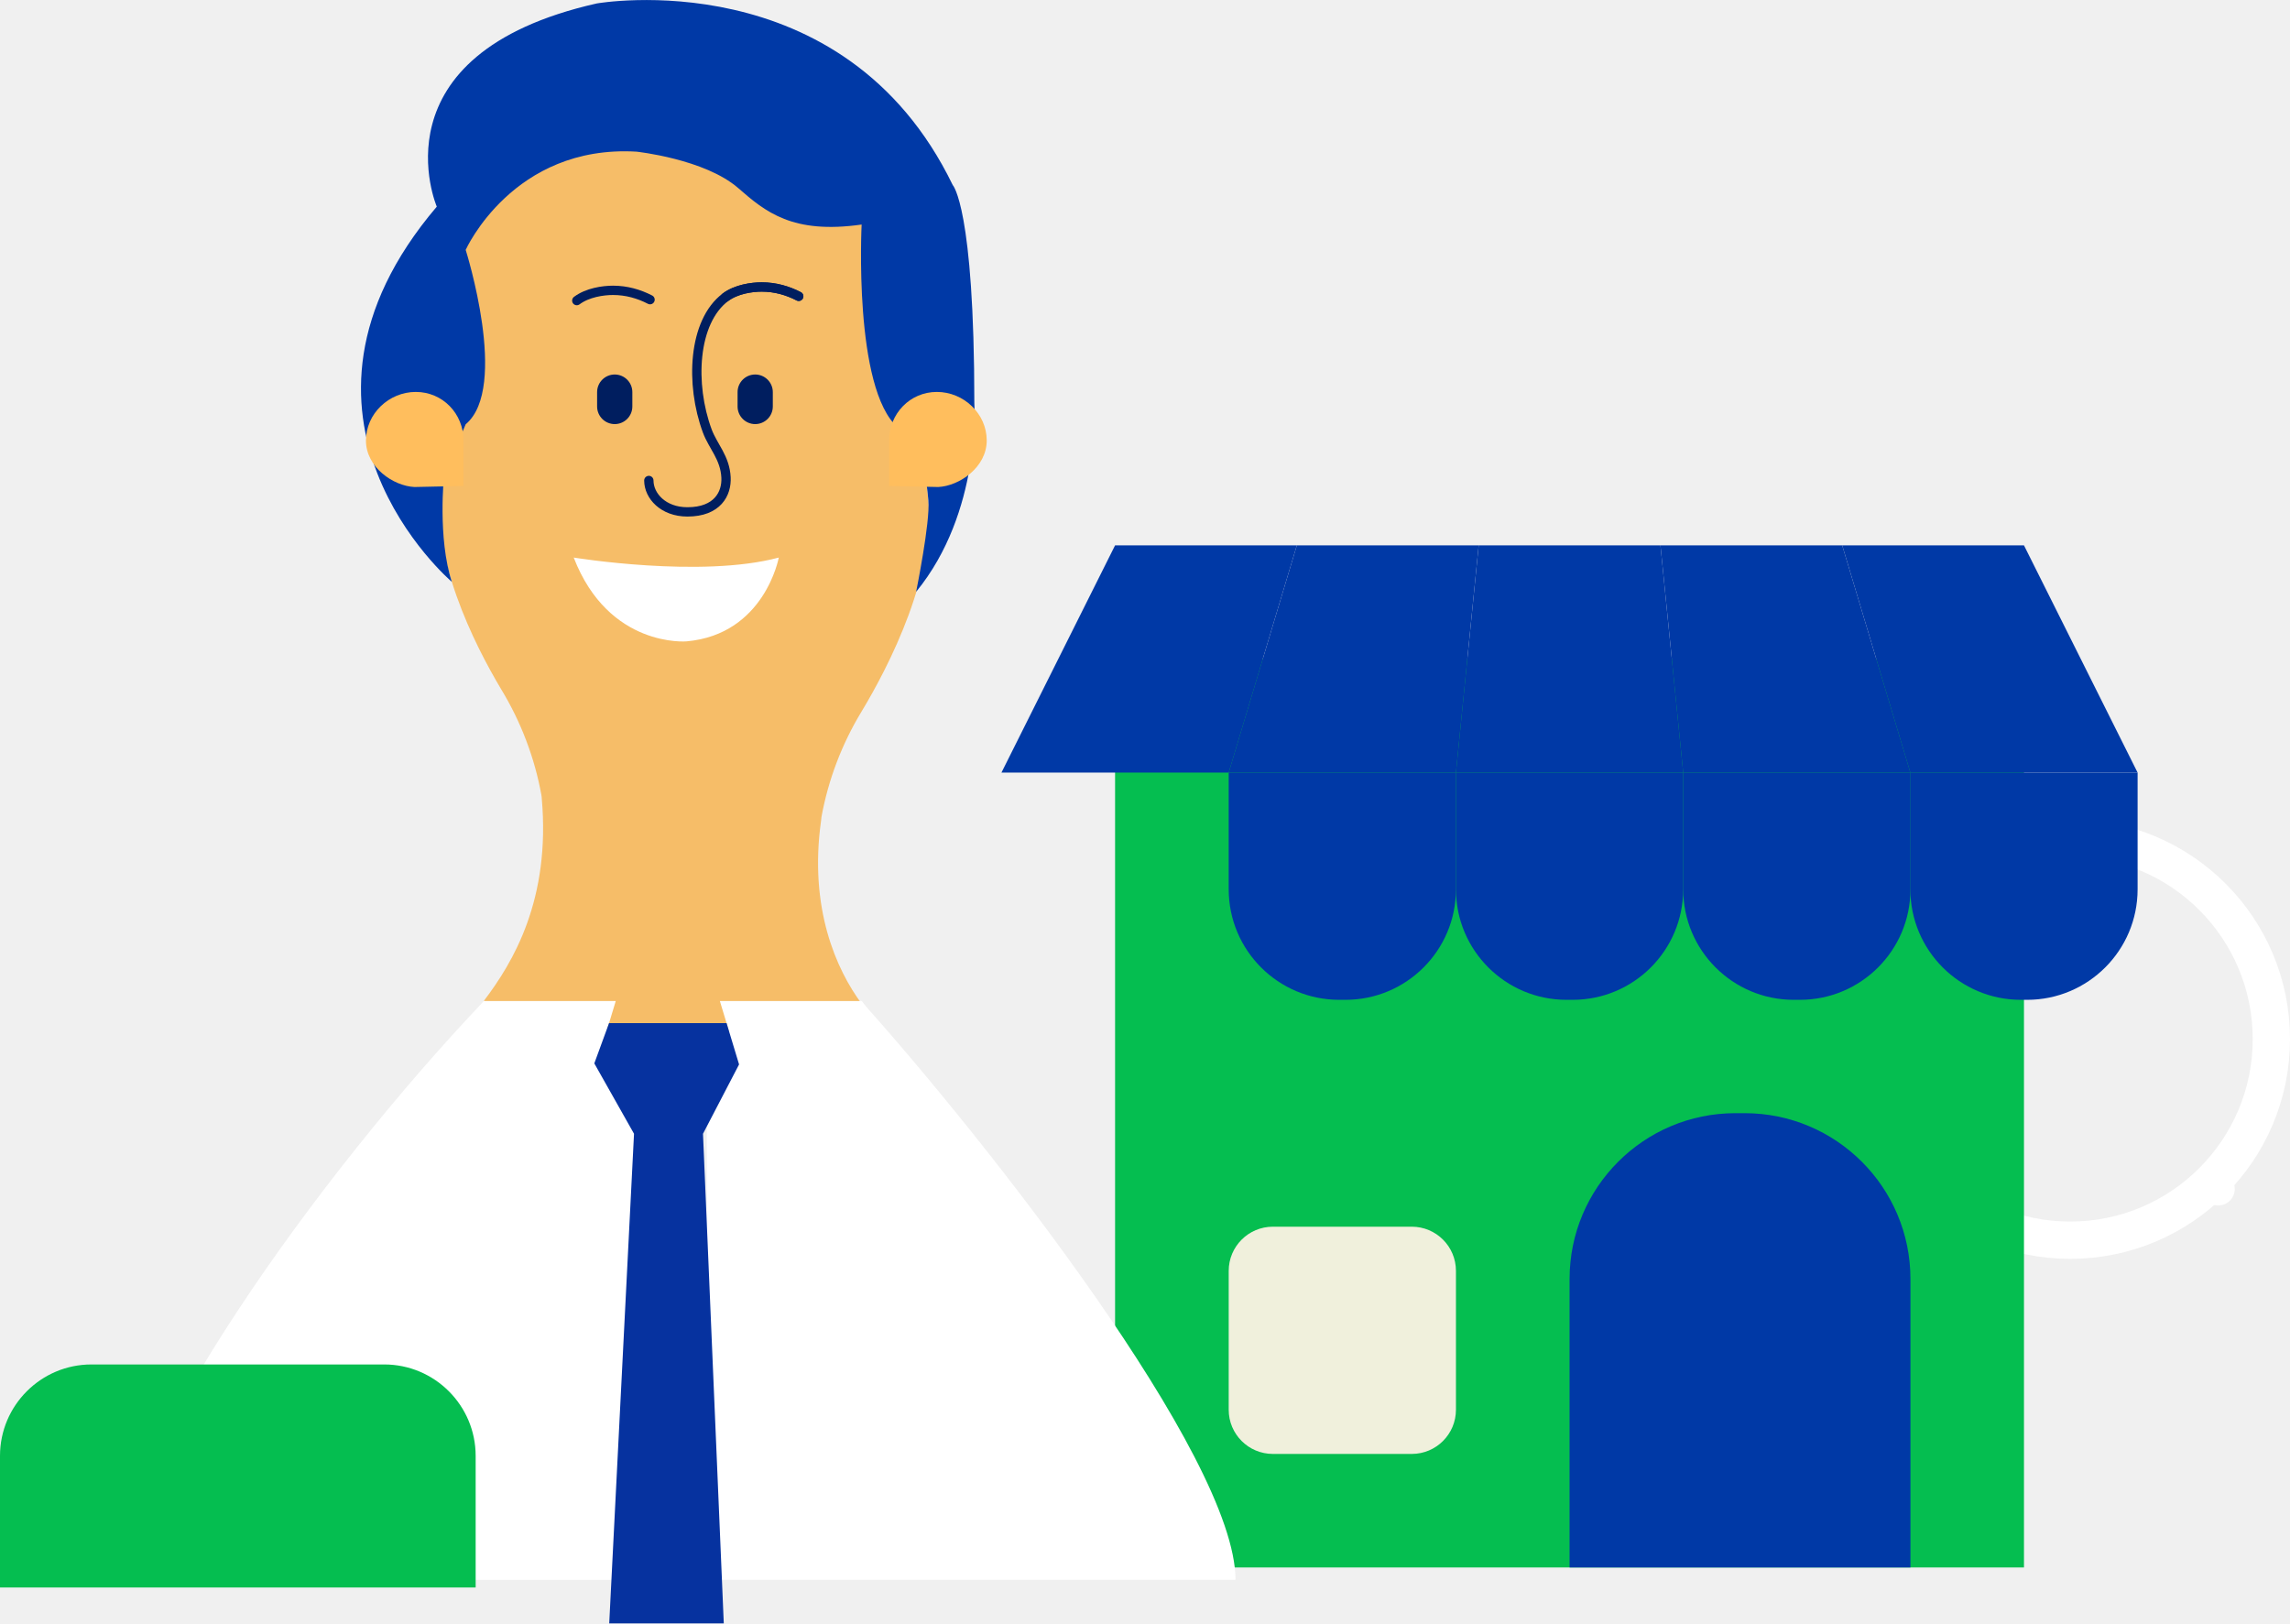
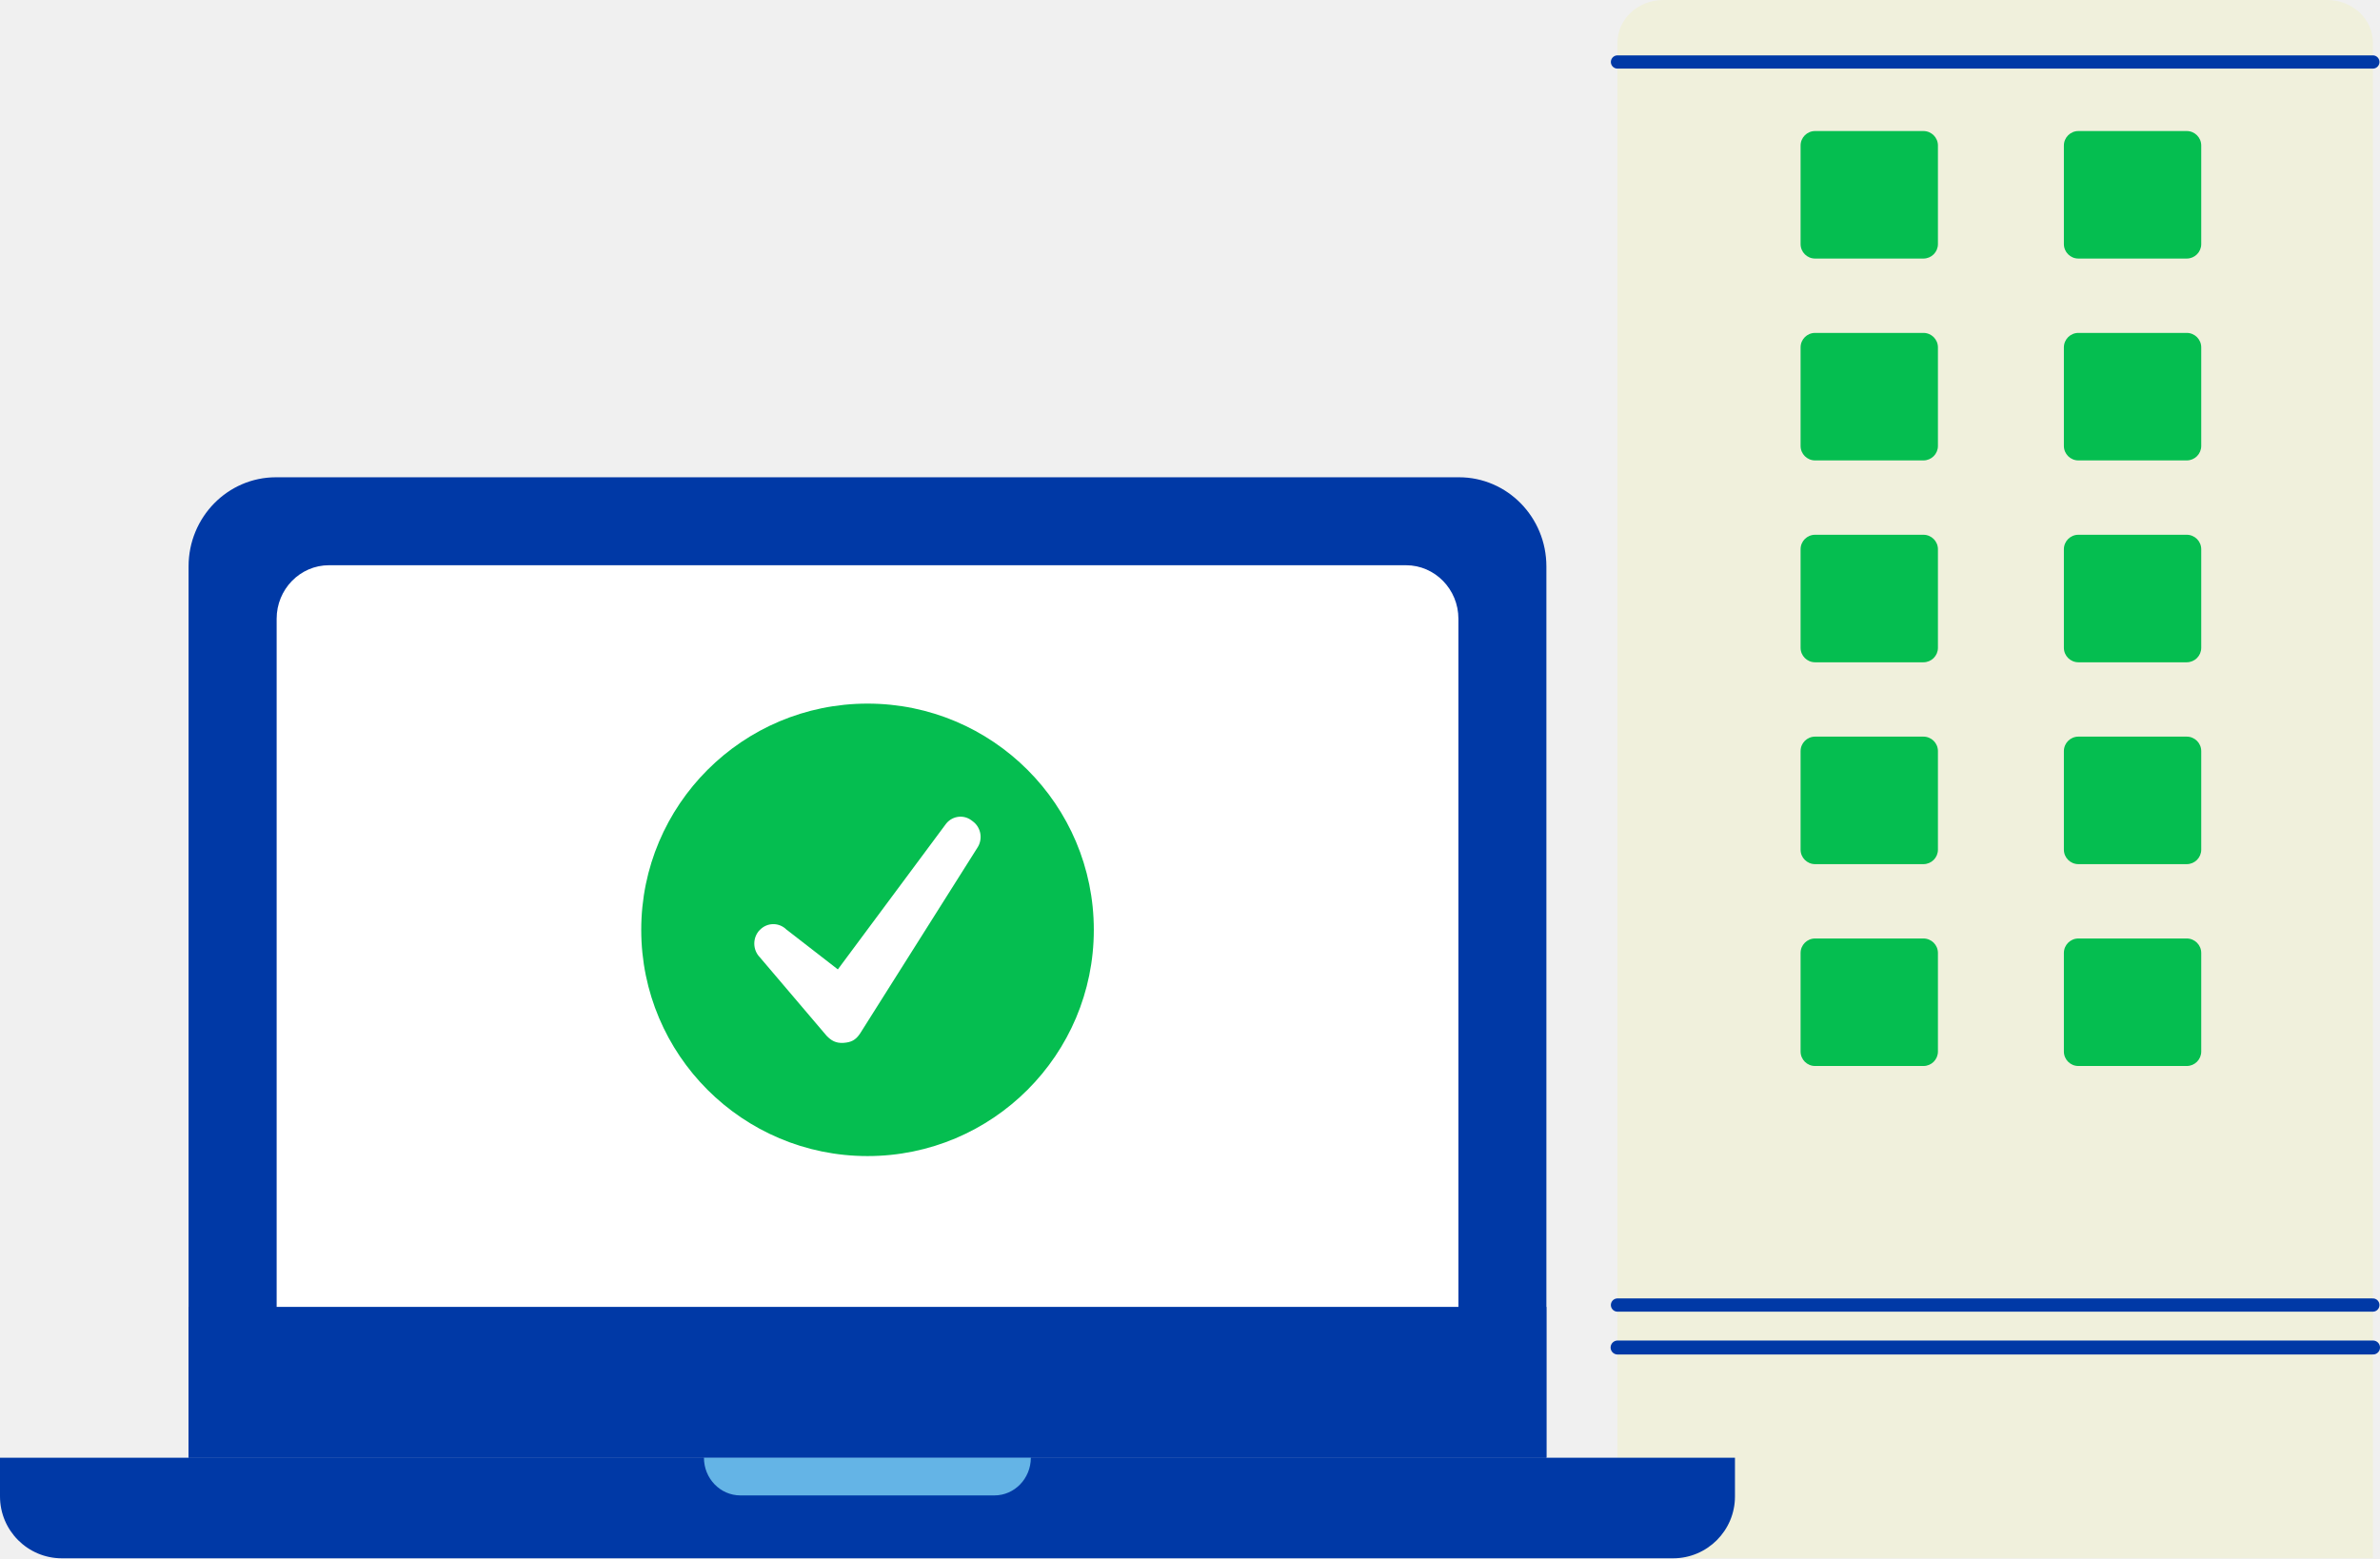
- <svg xmlns="http://www.w3.org/2000/svg" id="Layer_2" data-name="Layer 2" viewBox="0 0 245.68 174.17">
+ <svg xmlns="http://www.w3.org/2000/svg" id="Layer_2" data-name="Layer 2" viewBox="0 0 269.46 176.47">
  <defs>
    <style>
      .cls-1 {
+         stroke-width: 1.5px;
+       }
+ 
+       .cls-1, .cls-2 {
+         fill: none;
+         stroke: #0039a6;
+         stroke-linecap: round;
+         stroke-miterlimit: 10;
+       }
+ 
+       .cls-3 {
        fill: #0039a6;
      }

-       .cls-2 {
-         fill: #001e5f;
-       }
- 
-       .cls-3 {
+       .cls-4 {
        fill: #f0f0dc;
-       }
- 
-       .cls-4 {
-         fill: #f6bd68;
      }

      .cls-5 {
        fill: #fff;
      }

      .cls-6 {
-         fill: #ffbe5d;
+         fill: #64b4e6;
      }

      .cls-7 {
        fill: #05be50;
      }

-       .cls-8 {
-         fill: #06329f;
-       }
- 
-       .cls-9 {
-         stroke: #001e5f;
-         stroke-linecap: round;
-       }
- 
-       .cls-9, .cls-10 {
-         fill: none;
-         stroke-miterlimit: 10;
-       }
- 
-       .cls-10 {
-         stroke: #fff;
-         stroke-width: 4px;
+       .cls-2 {
+         stroke-width: 1.58px;
      }
    </style>
  </defs>
  <g id="Capa_1" data-name="Capa 1">
    <g>
      <g>
-         <circle class="cls-10" cx="222.1" cy="111.48" r="21.58" />
-         <rect class="cls-7" x="119.63" y="70.7" width="97.51" height="97.47" />
-         <path class="cls-1" d="m131.82,82.89h24.38v12.52c0,6.55-5.31,11.86-11.86,11.86h-.66c-6.55,0-11.86-5.31-11.86-11.86v-12.52h0Z" />
-         <path class="cls-1" d="m156.2,82.89h24.38v12.52c0,6.55-5.31,11.86-11.86,11.86h-.66c-6.55,0-11.86-5.31-11.86-11.86v-12.52h0Z" />
-         <path class="cls-1" d="m180.58,82.89h24.38v12.52c0,6.55-5.31,11.86-11.86,11.86h-.66c-6.55,0-11.86-5.31-11.86-11.86v-12.52h0Z" />
-         <path class="cls-1" d="m204.95,82.89h24.38v12.52c0,6.55-5.31,11.86-11.86,11.86h-.66c-6.55,0-11.86-5.31-11.86-11.86v-12.52h0Z" />
-         <rect class="cls-3" x="131.82" y="131.61" width="24.38" height="24.38" rx="4.74" ry="4.74" />
-         <path class="cls-1" d="m186.18,119.43h.99c9.82,0,17.79,7.97,17.79,17.79v30.95h-36.57v-30.95c0-9.82,7.97-17.79,17.79-17.79Z" />
-         <g>
-           <polygon class="cls-1" points="119.63 58.51 107.44 82.89 131.82 82.89 139.13 58.51 119.63 58.51" />
-           <polygon class="cls-1" points="139.13 58.51 131.82 82.89 156.2 82.89 158.64 58.51 139.13 58.51" />
-           <polygon class="cls-1" points="158.64 58.51 156.2 82.89 180.58 82.89 178.14 58.51 158.64 58.51" />
-           <polygon class="cls-1" points="178.14 58.51 180.58 82.89 204.95 82.89 197.64 58.51 178.14 58.51" />
-           <polygon class="cls-1" points="217.14 58.51 197.64 58.51 204.95 82.89 229.33 82.89 217.14 58.51" />
-         </g>
-         <circle class="cls-5" cx="237.99" cy="127.57" r="1.76" />
+         <path class="cls-4" d="m263.49,0h-75.19c-2.86,0-5.18,2.17-5.18,4.86v171.61h85.54V4.83c0-2.68-2.32-4.83-5.18-4.83Z" />
+         <rect class="cls-7" x="203.86" y="14.84" width="15.55" height="14.44" rx="1.64" ry="1.64" />
+         <rect class="cls-7" x="233.67" y="14.84" width="15.55" height="14.44" rx="1.64" ry="1.64" />
+         <rect class="cls-7" x="203.86" y="37.7" width="15.55" height="14.44" rx="1.64" ry="1.64" />
+         <rect class="cls-7" x="233.67" y="37.7" width="15.55" height="14.44" rx="1.64" ry="1.64" />
+         <rect class="cls-7" x="203.86" y="60.56" width="15.55" height="14.44" rx="1.64" ry="1.64" />
+         <rect class="cls-7" x="233.67" y="60.56" width="15.55" height="14.44" rx="1.64" ry="1.64" />
+         <rect class="cls-7" x="203.86" y="83.42" width="15.55" height="14.44" rx="1.64" ry="1.64" />
+         <rect class="cls-7" x="233.67" y="83.42" width="15.55" height="14.44" rx="1.64" ry="1.64" />
+         <rect class="cls-7" x="203.86" y="106.28" width="15.55" height="14.44" rx="1.64" ry="1.64" />
+         <rect class="cls-7" x="233.67" y="106.28" width="15.55" height="14.44" rx="1.64" ry="1.64" />
+         <line class="cls-1" x1="183.13" y1="7.02" x2="268.65" y2="7.02" />
+         <line class="cls-2" x1="183.14" y1="152.6" x2="268.67" y2="152.6" />
+         <line class="cls-1" x1="183.13" y1="147.79" x2="268.65" y2="147.79" />
      </g>
      <g>
+         <rect class="cls-5" x="31.32" y="64.01" width="133.8" height="91.1" />
+         <path class="cls-3" d="m165.19,54.05H31.24c-5.46,0-9.89,4.52-9.89,10.09v100.94h153.73v-100.94c0-5.57-4.43-10.09-9.89-10.09Zm-127.95,9.96h121.95c3.27,0,5.93,2.72,5.93,6.07v85.03H31.32v-85.03c0-3.35,2.65-6.07,5.93-6.07Z" />
+         <rect class="cls-3" x="21.35" y="148" width="153.73" height="17.08" />
        <g>
-           <path class="cls-5" d="m132.55,169.49h-56.72v-58.52s11.43-.97,16.52-3.61c13.32,14.82,40.2,48.93,40.2,62.13Z" />
-           <path class="cls-5" d="m69.83,169.5H12.55c0-13.07,21.42-43.25,39.37-62.1l18.27,3.57-.36,58.53Z" />
-           <path class="cls-4" d="m92.42,107.66c-2.67-3.61-5.66-10.2-4.33-19.62l.04-.39c.73-4,2.19-7.83,4.3-11.31,2.88-4.77,8.17-14.97,7.1-23.31l-2.45-28.94c-1.55-11.7-38.18-10.15-38.18-10.15-18.71,2.32-11.7,37.41-11.7,37.41-1.12,8.3,3.7,17.8,6.58,22.62,2.11,3.48,3.57,7.31,4.3,11.31.04.21.04.34.04.34.97,10.89-3.07,17.63-6.21,21.76,0,0,8.92,3.57,21.39,3.57,8.6.09,19.12-3.3,19.12-3.3Z" />
-           <path class="cls-1" d="m98.29,63.49c7.01-8.56,6.24-20.25,6.24-20.25,0-21.03-2.32-23.39-2.32-23.39C90.5-4.32,64.02.37,64.02.37c-24.17,5.46-17.16,21.8-17.16,21.8-19.2,22.57,1.62,40.26,1.62,40.26-1.55-4.69-.84-11.45-.84-11.45l2.32-5.46c4.69-3.91,0-18.71,0-18.71,0,0,5.07-11.31,18.32-10.54,0,0,7.33.78,10.92,3.91,2.92,2.55,5.83,4.97,13.24,3.91,0,0-.91,17.66,3.91,21.8,2.82,2.65,3.04,5.52,3.25,7.81s-1.31,9.77-1.31,9.77Z" />
-           <path class="cls-5" d="m61.55,59.82s13.66,2.24,22,0c0,0-1.51,8.24-9.89,8.99.04,0-8.34.75-12.11-8.99Z" />
-           <polygon class="cls-5" points="77.23 107.4 92.47 107.4 98.2 115.45 81.9 122.84 77.23 107.4" />
-           <polygon class="cls-5" points="66.06 107.4 51.92 107.4 45.09 115.45 61.38 122.84 66.06 107.4" />
-           <g>
-             <path class="cls-9" d="m85.69,31.79c-1.2-.62-2.53-1-3.97-1-1.08,0-2.74.24-3.89,1.1-3.49,2.63-3.81,9.33-1.95,14.35.62,1.66,1.9,2.85,2.01,4.98.09,1.73-.91,3.7-4.14,3.7-2.6,0-4.14-1.72-4.14-3.37" />
-             <path class="cls-9" d="m85.69,31.79c-1.2-.62-2.53-1-3.97-1-1.08,0-2.74.24-3.89,1.1" />
-             <path class="cls-9" d="m69.74,32.15c-1.2-.62-2.53-1-3.97-1-1.08,0-2.74.24-3.89,1.1" />
-             <rect class="cls-2" x="79.13" y="40.18" width="3.78" height="5.32" rx="1.89" ry="1.89" />
-             <rect class="cls-2" x="64.06" y="40.18" width="3.78" height="5.32" rx="1.89" ry="1.89" />
-           </g>
-           <path class="cls-6" d="m95.39,47.26c0-2.88,2.24-5.21,5.12-5.21s5.35,2.33,5.35,5.21-2.94,4.88-5.2,4.99l-5.27-.11s0-4.47,0-4.88Z" />
-           <path class="cls-6" d="m49.73,47.26c0-2.88-2.24-5.21-5.12-5.21-2.88,0-5.35,2.33-5.35,5.21s2.94,4.88,5.2,4.99l5.27-.11s0-4.47,0-4.88Z" />
-           <polygon class="cls-8" points="65.36 174.17 77.65 174.17 75.42 121.64 79.29 114.2 77.95 109.77 65.34 109.77 63.76 114.09 68.02 121.64 65.36 174.17" />
+           <path class="cls-7" d="m98.22,130.92c14.15,0,25.62-11.47,25.62-25.62s-11.47-25.62-25.62-25.62-25.62,11.47-25.62,25.62,11.47,25.62,25.62,25.62Z" />
+           <path class="cls-5" d="m89.07,105.29l5.79,4.49,12.16-16.37c.67-.98,1.99-1.22,2.94-.53l.16.12c.96.69,1.19,2.04.52,3.03l-13.27,21.02c-.5.74-1,.99-1.87,1.05-.87.06-1.4-.27-1.92-.81l-7.55-8.88c-.84-.86-.84-2.25,0-3.11h.01c.84-.86,2.19-.86,3.03,0Z" />
        </g>
-         <path class="cls-7" d="m0,170.32v-14.12c0-5.41,4.4-9.81,9.81-9.81h31.41c5.41,0,9.81,4.4,9.81,9.81v14.12H0Z" />
+         <path class="cls-3" d="m0,165.08h196.43v4.39c0,3.86-3.14,7-7,7H7C3.14,176.47,0,173.33,0,169.46v-4.39H0Z" />
+         <path class="cls-6" d="m112.59,169.35h-28.76c-2.28,0-4.13-1.91-4.13-4.27h37.01c0,2.36-1.85,4.27-4.13,4.27Z" />
      </g>
    </g>
  </g>
</svg>
